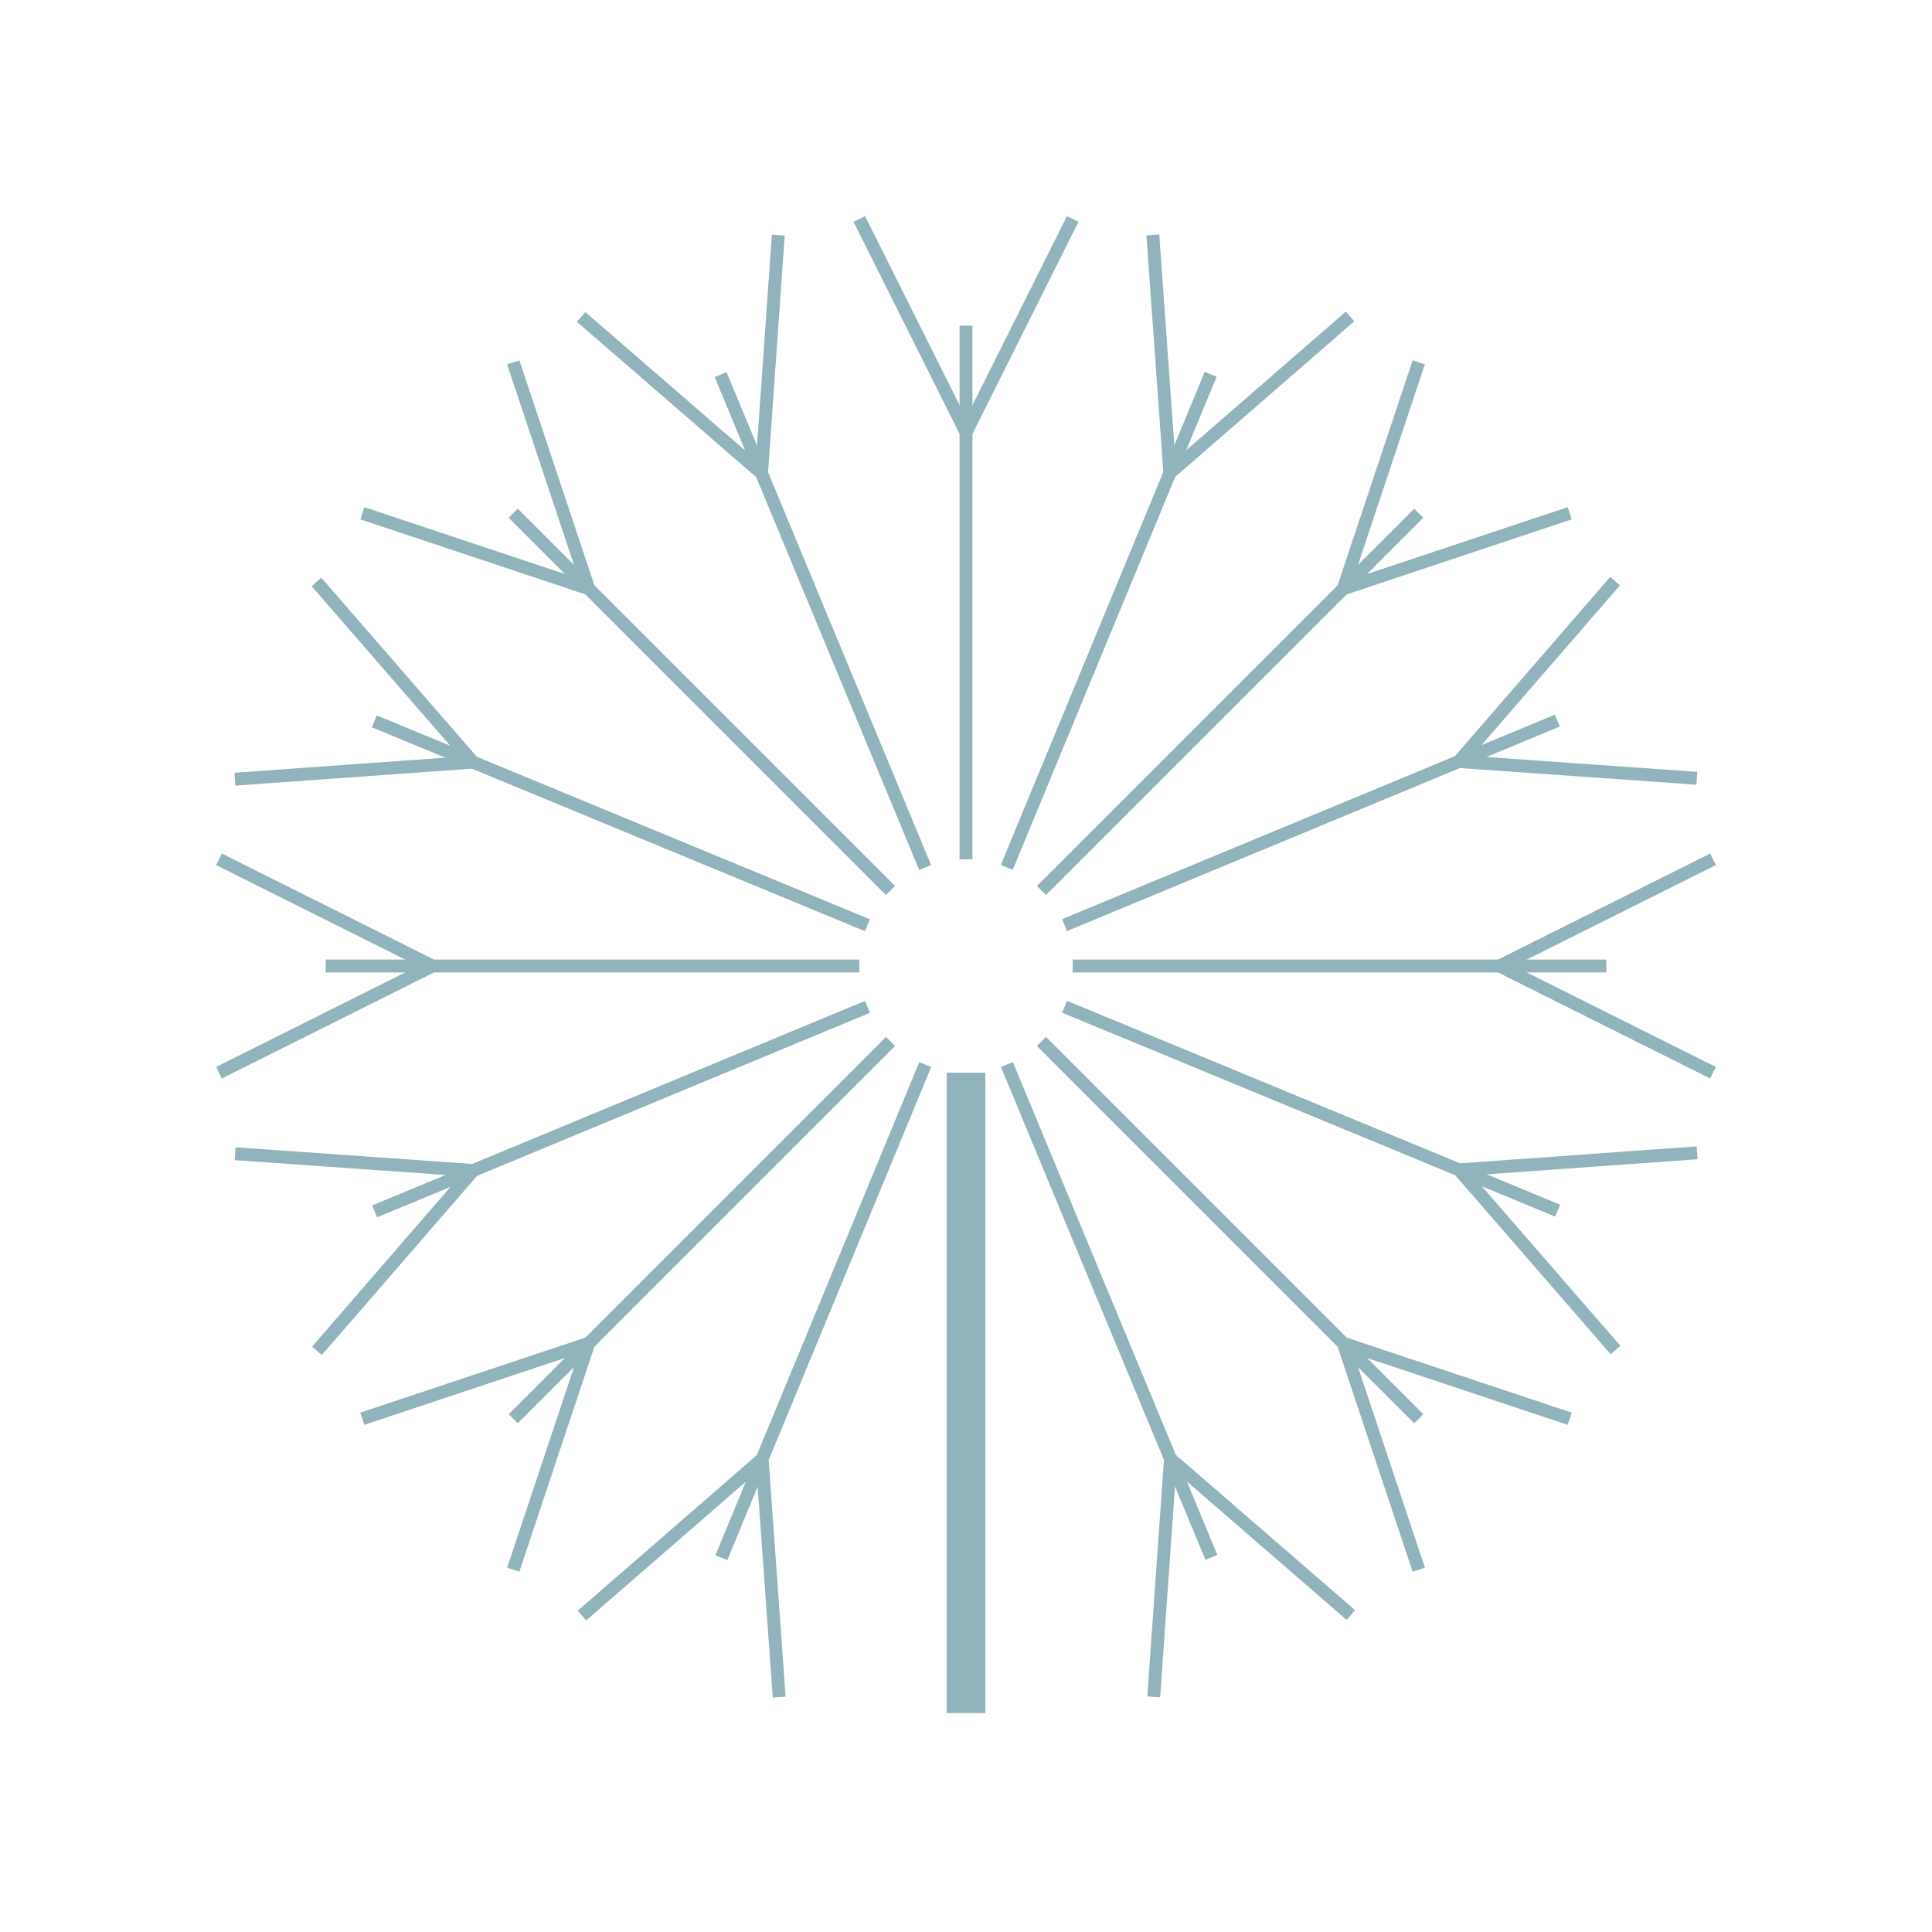
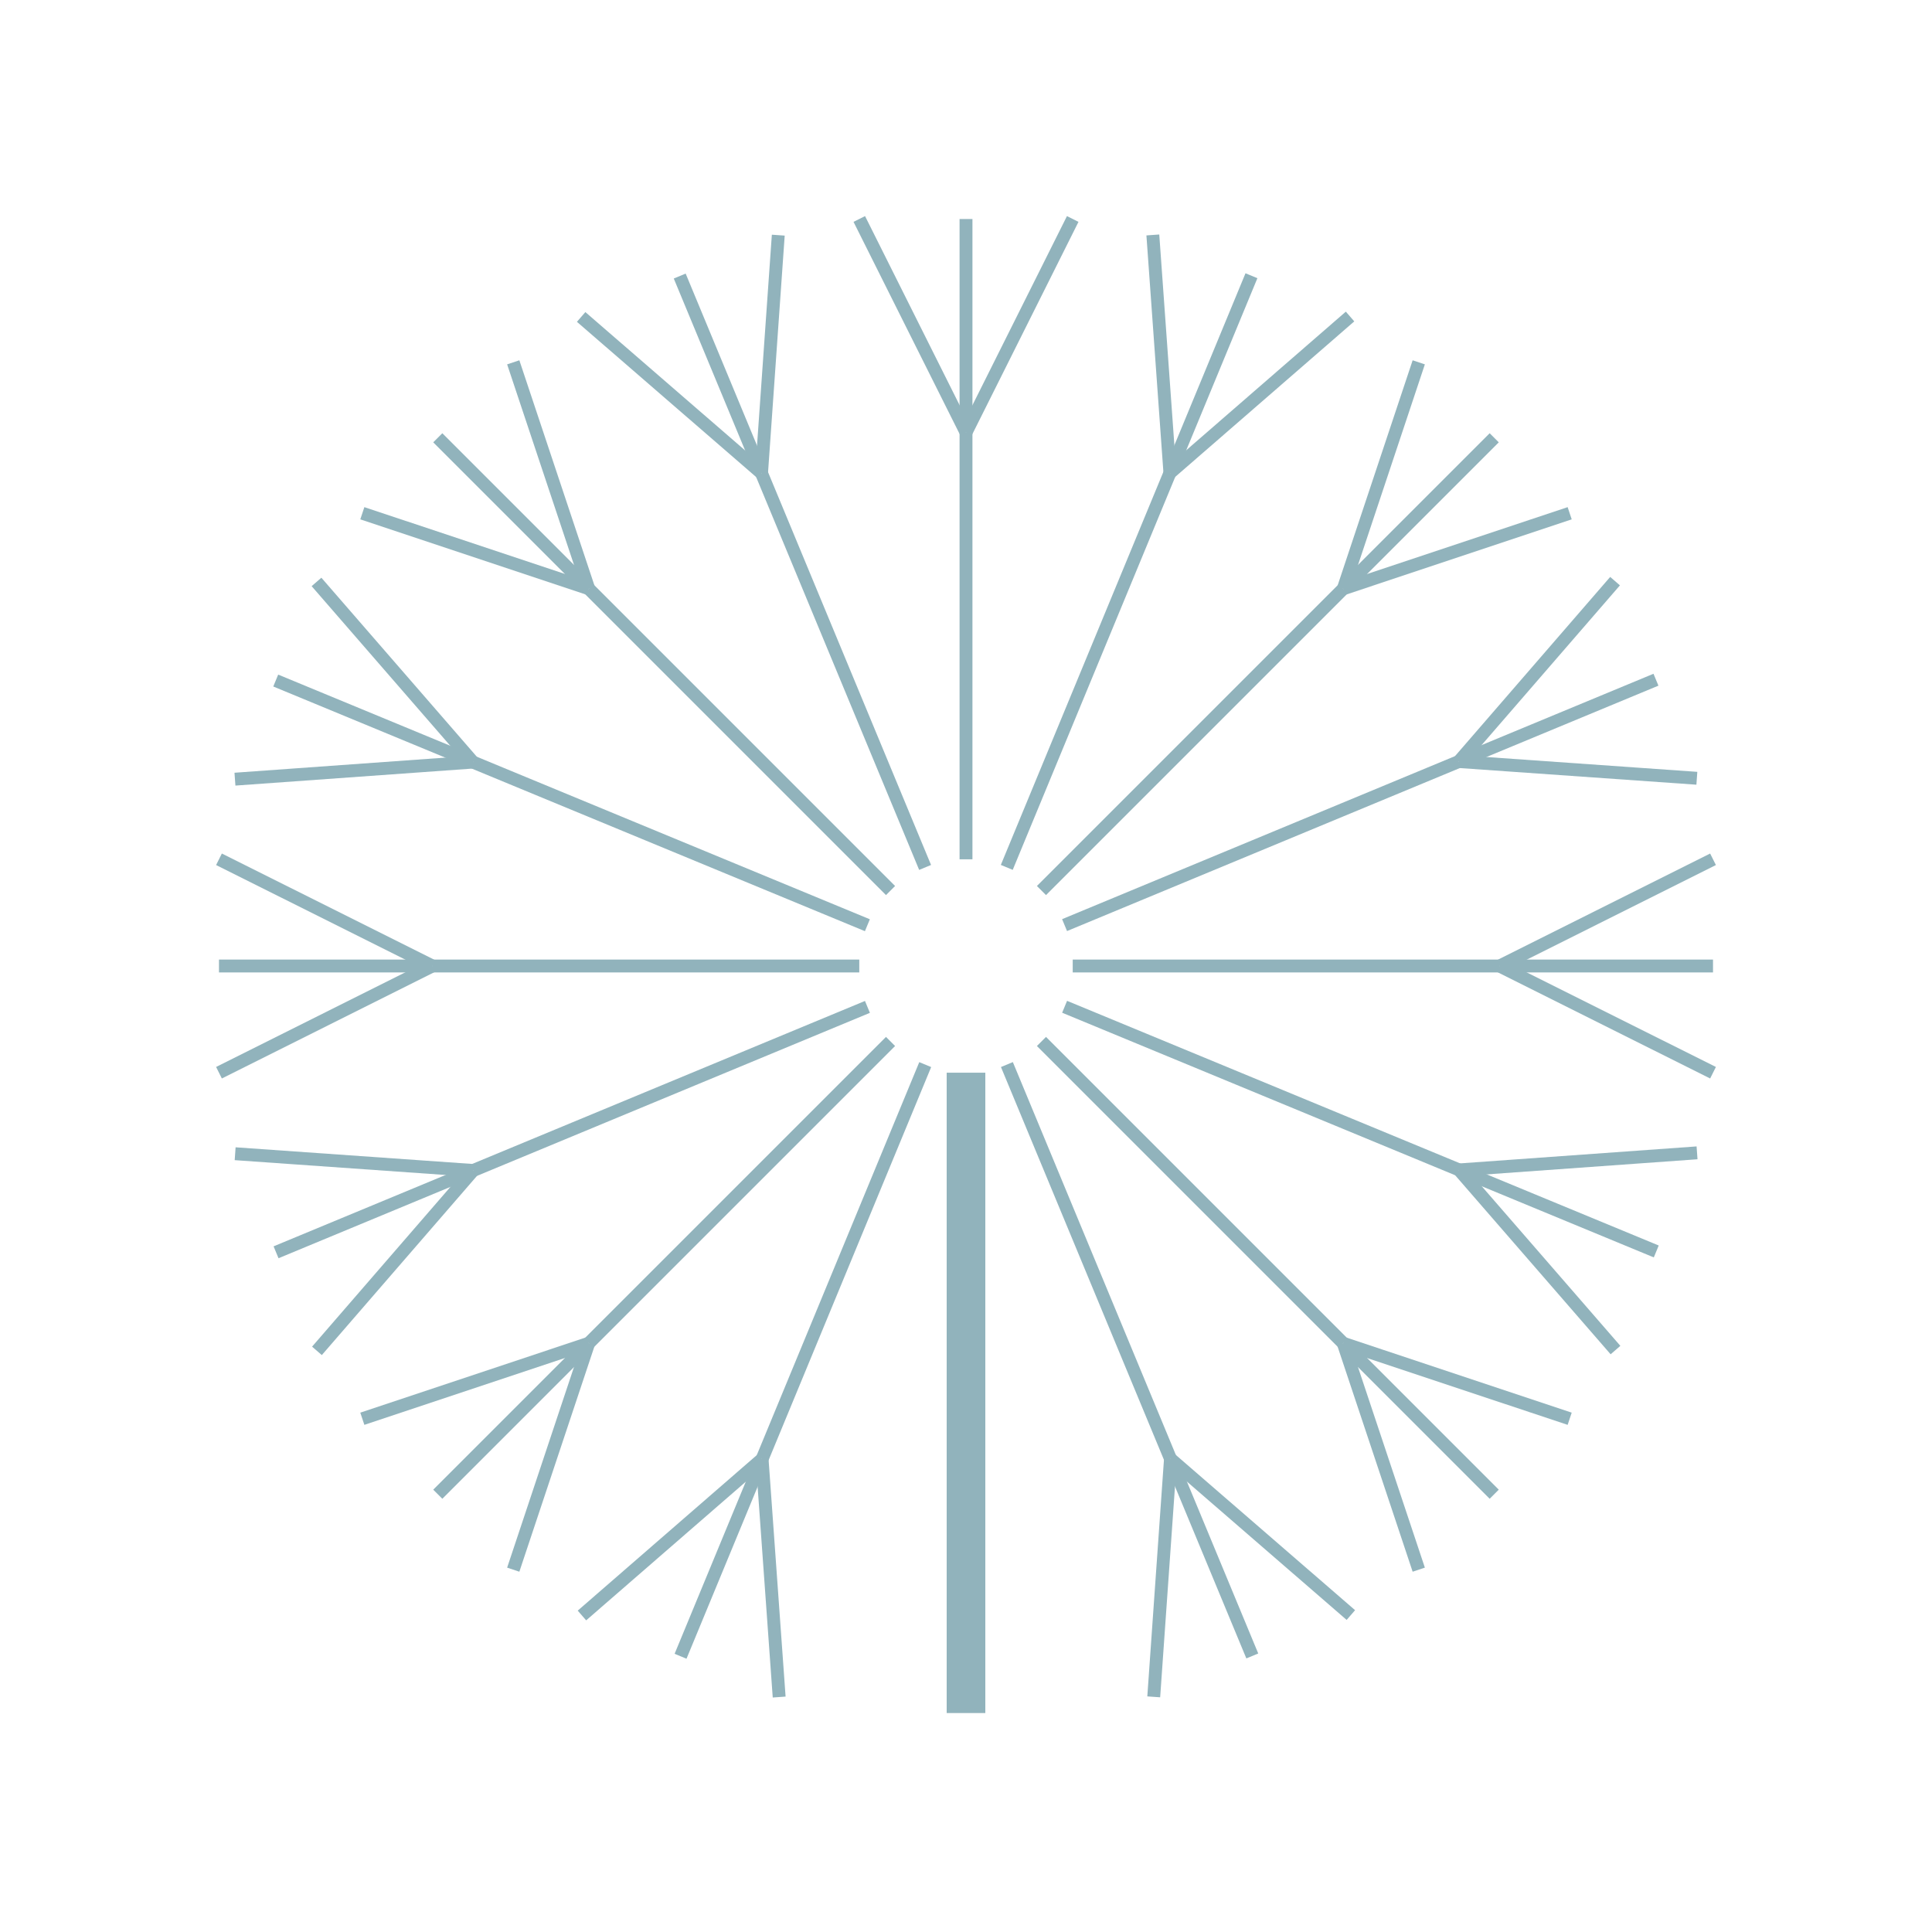
<svg xmlns="http://www.w3.org/2000/svg" version="1.1" viewBox="0.0 0.0 1200.0 1200.0" fill="none" stroke="none" stroke-linecap="square" stroke-miterlimit="10">
  <clipPath id="p.0">
    <path d="m0 0l1200.0 0l0 1200.0l-1200.0 0l0 -1200.0z" clip-rule="nonzero" />
  </clipPath>
  <g clip-path="url(#p.0)">
    <path fill="#000000" fill-opacity="0.0" d="m0 0l1200.0 0l0 1200.0l-1200.0 0z" fill-rule="evenodd" />
    <path fill="#000000" fill-opacity="0.0" d="m533.718 136.017l66.299 132.567" fill-rule="evenodd" />
    <path stroke="#91b3bc" stroke-width="8.0" stroke-linejoin="round" stroke-linecap="butt" d="m533.718 136.017l66.299 132.567" fill-rule="evenodd" />
    <path fill="#000000" fill-opacity="0.0" d="m666.285 136.017l-66.268 132.567" fill-rule="evenodd" />
    <path stroke="#91b3bc" stroke-width="8.0" stroke-linejoin="round" stroke-linecap="butt" d="m666.285 136.017l-66.268 132.567" fill-rule="evenodd" />
    <path fill="#000000" fill-opacity="0.0" d="m600.001 533.718l0 -265.134" fill-rule="evenodd" />
    <path stroke="#91b3bc" stroke-width="8.0" stroke-linejoin="round" stroke-linecap="butt" d="m600.001 533.718l0 -265.134" fill-rule="evenodd" />
-     <path fill="#000000" fill-opacity="0.0" d="m600.001 202.301l0 66.299" fill-rule="evenodd" />
-     <path stroke="#91b3bc" stroke-width="8.0" stroke-linejoin="round" stroke-linecap="butt" d="m600.001 202.301l0 66.299" fill-rule="evenodd" />
-     <path fill="#000000" fill-opacity="0.0" d="m136.017 666.285l132.567 -66.268" fill-rule="evenodd" />
-     <path stroke="#91b3bc" stroke-width="8.0" stroke-linejoin="round" stroke-linecap="butt" d="m136.017 666.285l132.567 -66.268" fill-rule="evenodd" />
-     <path fill="#000000" fill-opacity="0.0" d="m136.017 533.718l132.567 66.268" fill-rule="evenodd" />
-     <path stroke="#91b3bc" stroke-width="8.0" stroke-linejoin="round" stroke-linecap="butt" d="m136.017 533.718l132.567 66.268" fill-rule="evenodd" />
-     <path fill="#000000" fill-opacity="0.0" d="m533.718 600.001l-265.134 0" fill-rule="evenodd" />
-     <path stroke="#91b3bc" stroke-width="8.0" stroke-linejoin="round" stroke-linecap="butt" d="m533.718 600.001l-265.134 0" fill-rule="evenodd" />
-     <path fill="#000000" fill-opacity="0.0" d="m202.301 600.001l66.268 0" fill-rule="evenodd" />
-     <path stroke="#91b3bc" stroke-width="8.0" stroke-linejoin="round" stroke-linecap="butt" d="m202.301 600.001l66.268 0" fill-rule="evenodd" />
-     <path fill="#000000" fill-opacity="0.0" d="m1063.986 533.718l-132.567 66.268" fill-rule="evenodd" />
-     <path stroke="#91b3bc" stroke-width="8.0" stroke-linejoin="round" stroke-linecap="butt" d="m1063.986 533.718l-132.567 66.268" fill-rule="evenodd" />
+     <path fill="#000000" fill-opacity="0.0" d="m600.003 136.018l0 132.567" fill-rule="evenodd" />
+     <path stroke="#91b3bc" stroke-width="8.0" stroke-linejoin="round" stroke-linecap="butt" d="m600.003 136.018l0 132.567" fill-rule="evenodd" />
+     <path fill="#000000" fill-opacity="0.0" d="m600.0 666.285l0 397.701" fill-rule="evenodd" />
+     <path stroke="#91b3bc" stroke-width="24.0" stroke-linejoin="round" stroke-linecap="butt" d="m600.0 666.285l0 397.701" fill-rule="evenodd" />
+     <path fill="#000000" fill-opacity="0.0" d="m136.012 666.282l132.567 -66.299" fill-rule="evenodd" />
+     <path stroke="#91b3bc" stroke-width="8.0" stroke-linejoin="round" stroke-linecap="butt" d="m136.012 666.282l132.567 -66.299" fill-rule="evenodd" />
+     <path fill="#000000" fill-opacity="0.0" d="m136.012 533.715l132.567 66.268" fill-rule="evenodd" />
+     <path stroke="#91b3bc" stroke-width="8.0" stroke-linejoin="round" stroke-linecap="butt" d="m136.012 533.715l132.567 66.268" fill-rule="evenodd" />
+     <path fill="#000000" fill-opacity="0.0" d="m533.713 599.999l-265.134 0" fill-rule="evenodd" />
+     <path stroke="#91b3bc" stroke-width="8.0" stroke-linejoin="round" stroke-linecap="butt" d="m533.713 599.999l-265.134 0" fill-rule="evenodd" />
+     <path fill="#000000" fill-opacity="0.0" d="m136.013 599.997l132.567 0" fill-rule="evenodd" />
+     <path stroke="#91b3bc" stroke-width="8.0" stroke-linejoin="round" stroke-linecap="butt" d="m136.013 599.997l132.567 0" fill-rule="evenodd" />
+     <path fill="#000000" fill-opacity="0.0" d="m1063.986 533.718l-132.567 66.299" fill-rule="evenodd" />
+     <path stroke="#91b3bc" stroke-width="8.0" stroke-linejoin="round" stroke-linecap="butt" d="m1063.986 533.718l-132.567 66.299" fill-rule="evenodd" />
    <path fill="#000000" fill-opacity="0.0" d="m1063.986 666.285l-132.567 -66.268" fill-rule="evenodd" />
    <path stroke="#91b3bc" stroke-width="8.0" stroke-linejoin="round" stroke-linecap="butt" d="m1063.986 666.285l-132.567 -66.268" fill-rule="evenodd" />
    <path fill="#000000" fill-opacity="0.0" d="m666.285 600.001l265.134 0" fill-rule="evenodd" />
    <path stroke="#91b3bc" stroke-width="8.0" stroke-linejoin="round" stroke-linecap="butt" d="m666.285 600.001l265.134 0" fill-rule="evenodd" />
-     <path fill="#000000" fill-opacity="0.0" d="m997.702 600.001l-66.268 0" fill-rule="evenodd" />
-     <path stroke="#91b3bc" stroke-width="8.0" stroke-linejoin="round" stroke-linecap="butt" d="m997.702 600.001l-66.268 0" fill-rule="evenodd" />
-     <path fill="#000000" fill-opacity="0.0" d="m974.954 881.215l-140.596 -46.88" fill-rule="evenodd" />
-     <path stroke="#91b3bc" stroke-width="8.0" stroke-linejoin="round" stroke-linecap="butt" d="m974.954 881.215l-140.596 -46.88" fill-rule="evenodd" />
-     <path fill="#000000" fill-opacity="0.0" d="m881.216 974.953l-46.88 -140.596" fill-rule="evenodd" />
-     <path stroke="#91b3bc" stroke-width="8.0" stroke-linejoin="round" stroke-linecap="butt" d="m881.216 974.953l-46.88 -140.596" fill-rule="evenodd" />
-     <path fill="#000000" fill-opacity="0.0" d="m646.871 646.87l187.476 187.476" fill-rule="evenodd" />
-     <path stroke="#91b3bc" stroke-width="8.0" stroke-linejoin="round" stroke-linecap="butt" d="m646.871 646.87l187.476 187.476" fill-rule="evenodd" />
-     <path fill="#000000" fill-opacity="0.0" d="m881.216 881.215l-46.858 -46.858" fill-rule="evenodd" />
-     <path stroke="#91b3bc" stroke-width="8.0" stroke-linejoin="round" stroke-linecap="butt" d="m881.216 881.215l-46.858 -46.858" fill-rule="evenodd" />
-     <path fill="#000000" fill-opacity="0.0" d="m881.215 225.049l-46.88 140.596" fill-rule="evenodd" />
-     <path stroke="#91b3bc" stroke-width="8.0" stroke-linejoin="round" stroke-linecap="butt" d="m881.215 225.049l-46.88 140.596" fill-rule="evenodd" />
+     <path fill="#000000" fill-opacity="0.0" d="m1063.984 600.003l-132.567 0" fill-rule="evenodd" />
+     <path stroke="#91b3bc" stroke-width="8.0" stroke-linejoin="round" stroke-linecap="butt" d="m1063.984 600.003l-132.567 0" fill-rule="evenodd" />
+     <path fill="#000000" fill-opacity="0.0" d="m881.215 225.049l-46.858 140.618" fill-rule="evenodd" />
+     <path stroke="#91b3bc" stroke-width="8.0" stroke-linejoin="round" stroke-linecap="butt" d="m881.215 225.049l-46.858 140.618" fill-rule="evenodd" />
    <path fill="#000000" fill-opacity="0.0" d="m974.953 318.787l-140.596 46.88" fill-rule="evenodd" />
    <path stroke="#91b3bc" stroke-width="8.0" stroke-linejoin="round" stroke-linecap="butt" d="m974.953 318.787l-140.596 46.88" fill-rule="evenodd" />
    <path fill="#000000" fill-opacity="0.0" d="m646.87 553.132l187.476 -187.476" fill-rule="evenodd" />
    <path stroke="#91b3bc" stroke-width="8.0" stroke-linejoin="round" stroke-linecap="butt" d="m646.87 553.132l187.476 -187.476" fill-rule="evenodd" />
-     <path fill="#000000" fill-opacity="0.0" d="m881.215 318.787l-46.858 46.858" fill-rule="evenodd" />
-     <path stroke="#91b3bc" stroke-width="8.0" stroke-linejoin="round" stroke-linecap="butt" d="m881.215 318.787l-46.858 46.858" fill-rule="evenodd" />
-     <path fill="#000000" fill-opacity="0.0" d="m225.049 881.215l140.596 -46.88" fill-rule="evenodd" />
-     <path stroke="#91b3bc" stroke-width="8.0" stroke-linejoin="round" stroke-linecap="butt" d="m225.049 881.215l140.596 -46.88" fill-rule="evenodd" />
-     <path fill="#000000" fill-opacity="0.0" d="m318.787 974.953l46.88 -140.596" fill-rule="evenodd" />
-     <path stroke="#91b3bc" stroke-width="8.0" stroke-linejoin="round" stroke-linecap="butt" d="m318.787 974.953l46.88 -140.596" fill-rule="evenodd" />
-     <path fill="#000000" fill-opacity="0.0" d="m553.132 646.87l-187.476 187.476" fill-rule="evenodd" />
-     <path stroke="#91b3bc" stroke-width="8.0" stroke-linejoin="round" stroke-linecap="butt" d="m553.132 646.87l-187.476 187.476" fill-rule="evenodd" />
-     <path fill="#000000" fill-opacity="0.0" d="m318.787 881.215l46.858 -46.858" fill-rule="evenodd" />
-     <path stroke="#91b3bc" stroke-width="8.0" stroke-linejoin="round" stroke-linecap="butt" d="m318.787 881.215l46.858 -46.858" fill-rule="evenodd" />
-     <path fill="#000000" fill-opacity="0.0" d="m225.049 318.786l140.596 46.88" fill-rule="evenodd" />
-     <path stroke="#91b3bc" stroke-width="8.0" stroke-linejoin="round" stroke-linecap="butt" d="m225.049 318.786l140.596 46.88" fill-rule="evenodd" />
-     <path fill="#000000" fill-opacity="0.0" d="m318.787 225.048l46.88 140.596" fill-rule="evenodd" />
-     <path stroke="#91b3bc" stroke-width="8.0" stroke-linejoin="round" stroke-linecap="butt" d="m318.787 225.048l46.88 140.596" fill-rule="evenodd" />
-     <path fill="#000000" fill-opacity="0.0" d="m553.132 553.131l-187.476 -187.476" fill-rule="evenodd" />
-     <path stroke="#91b3bc" stroke-width="8.0" stroke-linejoin="round" stroke-linecap="butt" d="m553.132 553.131l-187.476 -187.476" fill-rule="evenodd" />
-     <path fill="#000000" fill-opacity="0.0" d="m318.787 318.786l46.858 46.858" fill-rule="evenodd" />
-     <path stroke="#91b3bc" stroke-width="8.0" stroke-linejoin="round" stroke-linecap="butt" d="m318.787 318.786l46.858 46.858" fill-rule="evenodd" />
-     <path fill="#000000" fill-opacity="0.0" d="m716.037 145.906l10.584 147.826" fill-rule="evenodd" />
-     <path stroke="#91b3bc" stroke-width="8.0" stroke-linejoin="round" stroke-linecap="butt" d="m716.037 145.906l10.584 147.826" fill-rule="evenodd" />
-     <path fill="#000000" fill-opacity="0.0" d="m838.542 196.56l-111.892 97.184" fill-rule="evenodd" />
-     <path stroke="#91b3bc" stroke-width="8.0" stroke-linejoin="round" stroke-linecap="butt" d="m838.542 196.56l-111.892 97.184" fill-rule="evenodd" />
-     <path fill="#000000" fill-opacity="0.0" d="m625.328 538.748l101.308 -245.01" fill-rule="evenodd" />
-     <path stroke="#91b3bc" stroke-width="8.0" stroke-linejoin="round" stroke-linecap="butt" d="m625.328 538.748l101.308 -245.01" fill-rule="evenodd" />
-     <path fill="#000000" fill-opacity="0.0" d="m751.962 232.485l-25.321 61.238" fill-rule="evenodd" />
-     <path stroke="#91b3bc" stroke-width="8.0" stroke-linejoin="round" stroke-linecap="butt" d="m751.962 232.485l-25.321 61.238" fill-rule="evenodd" />
-     <path fill="#000000" fill-opacity="0.0" d="m361.46 1003.442l111.892 -97.184" fill-rule="evenodd" />
-     <path stroke="#91b3bc" stroke-width="8.0" stroke-linejoin="round" stroke-linecap="butt" d="m361.46 1003.442l111.892 -97.184" fill-rule="evenodd" />
-     <path fill="#000000" fill-opacity="0.0" d="m483.965 1054.095l-10.584 -147.826" fill-rule="evenodd" />
-     <path stroke="#91b3bc" stroke-width="8.0" stroke-linejoin="round" stroke-linecap="butt" d="m483.965 1054.095l-10.584 -147.826" fill-rule="evenodd" />
-     <path fill="#000000" fill-opacity="0.0" d="m574.674 661.253l-101.308 245.01" fill-rule="evenodd" />
-     <path stroke="#91b3bc" stroke-width="8.0" stroke-linejoin="round" stroke-linecap="butt" d="m574.674 661.253l-101.308 245.01" fill-rule="evenodd" />
-     <path fill="#000000" fill-opacity="0.0" d="m448.039 967.516l25.321 -61.238" fill-rule="evenodd" />
-     <path stroke="#91b3bc" stroke-width="8.0" stroke-linejoin="round" stroke-linecap="butt" d="m448.039 967.516l25.321 -61.238" fill-rule="evenodd" />
-     <path fill="#000000" fill-opacity="0.0" d="m145.906 483.965l147.826 -10.584" fill-rule="evenodd" />
-     <path stroke="#91b3bc" stroke-width="8.0" stroke-linejoin="round" stroke-linecap="butt" d="m145.906 483.965l147.826 -10.584" fill-rule="evenodd" />
-     <path fill="#000000" fill-opacity="0.0" d="m196.56 361.46l97.184 111.892" fill-rule="evenodd" />
-     <path stroke="#91b3bc" stroke-width="8.0" stroke-linejoin="round" stroke-linecap="butt" d="m196.56 361.46l97.184 111.892" fill-rule="evenodd" />
-     <path fill="#000000" fill-opacity="0.0" d="m538.748 574.674l-245.01 -101.308" fill-rule="evenodd" />
-     <path stroke="#91b3bc" stroke-width="8.0" stroke-linejoin="round" stroke-linecap="butt" d="m538.748 574.674l-245.01 -101.308" fill-rule="evenodd" />
-     <path fill="#000000" fill-opacity="0.0" d="m232.486 448.039l61.238 25.321" fill-rule="evenodd" />
-     <path stroke="#91b3bc" stroke-width="8.0" stroke-linejoin="round" stroke-linecap="butt" d="m232.486 448.039l61.238 25.321" fill-rule="evenodd" />
-     <path fill="#000000" fill-opacity="0.0" d="m1054.096 716.037l-147.826 10.584" fill-rule="evenodd" />
-     <path stroke="#91b3bc" stroke-width="8.0" stroke-linejoin="round" stroke-linecap="butt" d="m1054.096 716.037l-147.826 10.584" fill-rule="evenodd" />
-     <path fill="#000000" fill-opacity="0.0" d="m1003.442 838.542l-97.184 -111.892" fill-rule="evenodd" />
-     <path stroke="#91b3bc" stroke-width="8.0" stroke-linejoin="round" stroke-linecap="butt" d="m1003.442 838.542l-97.184 -111.892" fill-rule="evenodd" />
-     <path fill="#000000" fill-opacity="0.0" d="m661.253 625.328l245.01 101.308" fill-rule="evenodd" />
-     <path stroke="#91b3bc" stroke-width="8.0" stroke-linejoin="round" stroke-linecap="butt" d="m661.253 625.328l245.01 101.308" fill-rule="evenodd" />
-     <path fill="#000000" fill-opacity="0.0" d="m967.516 751.962l-61.238 -25.321" fill-rule="evenodd" />
-     <path stroke="#91b3bc" stroke-width="8.0" stroke-linejoin="round" stroke-linecap="butt" d="m967.516 751.962l-61.238 -25.321" fill-rule="evenodd" />
-     <path fill="#000000" fill-opacity="0.0" d="m839.043 1003.14l-112.012 -97.044" fill-rule="evenodd" />
-     <path stroke="#91b3bc" stroke-width="8.0" stroke-linejoin="round" stroke-linecap="butt" d="m839.043 1003.14l-112.012 -97.044" fill-rule="evenodd" />
-     <path fill="#000000" fill-opacity="0.0" d="m716.602 1053.946l10.4 -147.838" fill-rule="evenodd" />
-     <path stroke="#91b3bc" stroke-width="8.0" stroke-linejoin="round" stroke-linecap="butt" d="m716.602 1053.946l10.4 -147.838" fill-rule="evenodd" />
-     <path fill="#000000" fill-opacity="0.0" d="m625.405 661.221l101.612 244.881" fill-rule="evenodd" />
-     <path stroke="#91b3bc" stroke-width="8.0" stroke-linejoin="round" stroke-linecap="butt" d="m625.405 661.221l101.612 244.881" fill-rule="evenodd" />
-     <path fill="#000000" fill-opacity="0.0" d="m752.42 967.322l-25.397 -61.206" fill-rule="evenodd" />
-     <path stroke="#91b3bc" stroke-width="8.0" stroke-linejoin="round" stroke-linecap="butt" d="m752.42 967.322l-25.397 -61.206" fill-rule="evenodd" />
-     <path fill="#000000" fill-opacity="0.0" d="m1003.14 360.959l-97.044 112.012" fill-rule="evenodd" />
-     <path stroke="#91b3bc" stroke-width="8.0" stroke-linejoin="round" stroke-linecap="butt" d="m1003.14 360.959l-97.044 112.012" fill-rule="evenodd" />
-     <path fill="#000000" fill-opacity="0.0" d="m1053.946 483.399l-147.838 -10.4" fill-rule="evenodd" />
-     <path stroke="#91b3bc" stroke-width="8.0" stroke-linejoin="round" stroke-linecap="butt" d="m1053.946 483.399l-147.838 -10.4" fill-rule="evenodd" />
-     <path fill="#000000" fill-opacity="0.0" d="m661.221 574.597l244.881 -101.612" fill-rule="evenodd" />
-     <path stroke="#91b3bc" stroke-width="8.0" stroke-linejoin="round" stroke-linecap="butt" d="m661.221 574.597l244.881 -101.612" fill-rule="evenodd" />
-     <path fill="#000000" fill-opacity="0.0" d="m967.322 447.582l-61.206 25.397" fill-rule="evenodd" />
-     <path stroke="#91b3bc" stroke-width="8.0" stroke-linejoin="round" stroke-linecap="butt" d="m967.322 447.582l-61.206 25.397" fill-rule="evenodd" />
-     <path fill="#000000" fill-opacity="0.0" d="m146.056 716.601l147.838 10.4" fill-rule="evenodd" />
-     <path stroke="#91b3bc" stroke-width="8.0" stroke-linejoin="round" stroke-linecap="butt" d="m146.056 716.601l147.838 10.4" fill-rule="evenodd" />
-     <path fill="#000000" fill-opacity="0.0" d="m196.862 839.042l97.044 -112.012" fill-rule="evenodd" />
-     <path stroke="#91b3bc" stroke-width="8.0" stroke-linejoin="round" stroke-linecap="butt" d="m196.862 839.042l97.044 -112.012" fill-rule="evenodd" />
-     <path fill="#000000" fill-opacity="0.0" d="m538.781 625.403l-244.881 101.612" fill-rule="evenodd" />
-     <path stroke="#91b3bc" stroke-width="8.0" stroke-linejoin="round" stroke-linecap="butt" d="m538.781 625.403l-244.881 101.612" fill-rule="evenodd" />
-     <path fill="#000000" fill-opacity="0.0" d="m232.679 752.418l61.206 -25.397" fill-rule="evenodd" />
-     <path stroke="#91b3bc" stroke-width="8.0" stroke-linejoin="round" stroke-linecap="butt" d="m232.679 752.418l61.206 -25.397" fill-rule="evenodd" />
-     <path fill="#000000" fill-opacity="0.0" d="m360.96 196.86l112.012 97.044" fill-rule="evenodd" />
-     <path stroke="#91b3bc" stroke-width="8.0" stroke-linejoin="round" stroke-linecap="butt" d="m360.96 196.86l112.012 97.044" fill-rule="evenodd" />
-     <path fill="#000000" fill-opacity="0.0" d="m483.401 146.054l-10.4 147.838" fill-rule="evenodd" />
-     <path stroke="#91b3bc" stroke-width="8.0" stroke-linejoin="round" stroke-linecap="butt" d="m483.401 146.054l-10.4 147.838" fill-rule="evenodd" />
-     <path fill="#000000" fill-opacity="0.0" d="m574.598 538.779l-101.612 -244.881" fill-rule="evenodd" />
-     <path stroke="#91b3bc" stroke-width="8.0" stroke-linejoin="round" stroke-linecap="butt" d="m574.598 538.779l-101.612 -244.881" fill-rule="evenodd" />
-     <path fill="#000000" fill-opacity="0.0" d="m447.583 232.678l25.397 61.206" fill-rule="evenodd" />
-     <path stroke="#91b3bc" stroke-width="8.0" stroke-linejoin="round" stroke-linecap="butt" d="m447.583 232.678l25.397 61.206" fill-rule="evenodd" />
-     <path fill="#000000" fill-opacity="0.0" d="m600.0 666.285l0 397.701" fill-rule="evenodd" />
-     <path stroke="#91b3bc" stroke-width="24.0" stroke-linejoin="round" stroke-linecap="butt" d="m600.0 666.285l0 397.701" fill-rule="evenodd" />
+     <path fill="#000000" fill-opacity="0.0" d="m928.084 271.92l-93.738 93.738" fill-rule="evenodd" />
+     <path stroke="#91b3bc" stroke-width="8.0" stroke-linejoin="round" stroke-linecap="butt" d="m928.084 271.92l-93.738 93.738" fill-rule="evenodd" />
+     <path fill="#000000" fill-opacity="0.0" d="m318.786 974.951l46.858 -140.618" fill-rule="evenodd" />
+     <path stroke="#91b3bc" stroke-width="8.0" stroke-linejoin="round" stroke-linecap="butt" d="m318.786 974.951l46.858 -140.618" fill-rule="evenodd" />
+     <path fill="#000000" fill-opacity="0.0" d="m225.048 881.213l140.596 -46.88" fill-rule="evenodd" />
+     <path stroke="#91b3bc" stroke-width="8.0" stroke-linejoin="round" stroke-linecap="butt" d="m225.048 881.213l140.596 -46.88" fill-rule="evenodd" />
+     <path fill="#000000" fill-opacity="0.0" d="m553.132 646.868l-187.476 187.476" fill-rule="evenodd" />
+     <path stroke="#91b3bc" stroke-width="8.0" stroke-linejoin="round" stroke-linecap="butt" d="m553.132 646.868l-187.476 187.476" fill-rule="evenodd" />
+     <path fill="#000000" fill-opacity="0.0" d="m271.917 928.081l93.738 -93.738" fill-rule="evenodd" />
+     <path stroke="#91b3bc" stroke-width="8.0" stroke-linejoin="round" stroke-linecap="butt" d="m271.917 928.081l93.738 -93.738" fill-rule="evenodd" />
+     <path fill="#000000" fill-opacity="0.0" d="m225.048 318.787l140.618 46.858" fill-rule="evenodd" />
+     <path stroke="#91b3bc" stroke-width="8.0" stroke-linejoin="round" stroke-linecap="butt" d="m225.048 318.787l140.618 46.858" fill-rule="evenodd" />
+     <path fill="#000000" fill-opacity="0.0" d="m318.786 225.049l46.88 140.596" fill-rule="evenodd" />
+     <path stroke="#91b3bc" stroke-width="8.0" stroke-linejoin="round" stroke-linecap="butt" d="m318.786 225.049l46.88 140.596" fill-rule="evenodd" />
+     <path fill="#000000" fill-opacity="0.0" d="m553.132 553.132l-187.476 -187.476" fill-rule="evenodd" />
+     <path stroke="#91b3bc" stroke-width="8.0" stroke-linejoin="round" stroke-linecap="butt" d="m553.132 553.132l-187.476 -187.476" fill-rule="evenodd" />
+     <path fill="#000000" fill-opacity="0.0" d="m271.919 271.918l93.738 93.738" fill-rule="evenodd" />
+     <path stroke="#91b3bc" stroke-width="8.0" stroke-linejoin="round" stroke-linecap="butt" d="m271.919 271.918l93.738 93.738" fill-rule="evenodd" />
+     <path fill="#000000" fill-opacity="0.0" d="m974.953 881.213l-140.618 -46.858" fill-rule="evenodd" />
+     <path stroke="#91b3bc" stroke-width="8.0" stroke-linejoin="round" stroke-linecap="butt" d="m974.953 881.213l-140.618 -46.858" fill-rule="evenodd" />
+     <path fill="#000000" fill-opacity="0.0" d="m881.215 974.951l-46.88 -140.596" fill-rule="evenodd" />
+     <path stroke="#91b3bc" stroke-width="8.0" stroke-linejoin="round" stroke-linecap="butt" d="m881.215 974.951l-46.88 -140.596" fill-rule="evenodd" />
+     <path fill="#000000" fill-opacity="0.0" d="m646.87 646.868l187.476 187.476" fill-rule="evenodd" />
+     <path stroke="#91b3bc" stroke-width="8.0" stroke-linejoin="round" stroke-linecap="butt" d="m646.87 646.868l187.476 187.476" fill-rule="evenodd" />
+     <path fill="#000000" fill-opacity="0.0" d="m928.082 928.082l-93.738 -93.738" fill-rule="evenodd" />
+     <path stroke="#91b3bc" stroke-width="8.0" stroke-linejoin="round" stroke-linecap="butt" d="m928.082 928.082l-93.738 -93.738" fill-rule="evenodd" />
+     <path fill="#000000" fill-opacity="0.0" d="m1003.142 360.96l-97.032 112.041" fill-rule="evenodd" />
+     <path stroke="#91b3bc" stroke-width="8.0" stroke-linejoin="round" stroke-linecap="butt" d="m1003.142 360.96l-97.032 112.041" fill-rule="evenodd" />
+     <path fill="#000000" fill-opacity="0.0" d="m1053.948 483.4l-147.838 -10.4" fill-rule="evenodd" />
+     <path stroke="#91b3bc" stroke-width="8.0" stroke-linejoin="round" stroke-linecap="butt" d="m1053.948 483.4l-147.838 -10.4" fill-rule="evenodd" />
+     <path fill="#000000" fill-opacity="0.0" d="m661.223 574.598l244.881 -101.612" fill-rule="evenodd" />
+     <path stroke="#91b3bc" stroke-width="8.0" stroke-linejoin="round" stroke-linecap="butt" d="m661.223 574.598l244.881 -101.612" fill-rule="evenodd" />
+     <path fill="#000000" fill-opacity="0.0" d="m1028.544 422.182l-122.441 50.806" fill-rule="evenodd" />
+     <path stroke="#91b3bc" stroke-width="8.0" stroke-linejoin="round" stroke-linecap="butt" d="m1028.544 422.182l-122.441 50.806" fill-rule="evenodd" />
+     <path fill="#000000" fill-opacity="0.0" d="m196.863 839.04l97.032 -112.041" fill-rule="evenodd" />
+     <path stroke="#91b3bc" stroke-width="8.0" stroke-linejoin="round" stroke-linecap="butt" d="m196.863 839.04l97.032 -112.041" fill-rule="evenodd" />
+     <path fill="#000000" fill-opacity="0.0" d="m146.057 716.6l147.838 10.4" fill-rule="evenodd" />
+     <path stroke="#91b3bc" stroke-width="8.0" stroke-linejoin="round" stroke-linecap="butt" d="m146.057 716.6l147.838 10.4" fill-rule="evenodd" />
+     <path fill="#000000" fill-opacity="0.0" d="m538.782 625.402l-244.881 101.612" fill-rule="evenodd" />
+     <path stroke="#91b3bc" stroke-width="8.0" stroke-linejoin="round" stroke-linecap="butt" d="m538.782 625.402l-244.881 101.612" fill-rule="evenodd" />
+     <path fill="#000000" fill-opacity="0.0" d="m171.461 777.818l122.441 -50.806" fill-rule="evenodd" />
+     <path stroke="#91b3bc" stroke-width="8.0" stroke-linejoin="round" stroke-linecap="butt" d="m171.461 777.818l122.441 -50.806" fill-rule="evenodd" />
+     <path fill="#000000" fill-opacity="0.0" d="m360.96 196.862l112.041 97.032" fill-rule="evenodd" />
+     <path stroke="#91b3bc" stroke-width="8.0" stroke-linejoin="round" stroke-linecap="butt" d="m360.96 196.862l112.041 97.032" fill-rule="evenodd" />
+     <path fill="#000000" fill-opacity="0.0" d="m483.401 146.056l-10.4 147.838" fill-rule="evenodd" />
+     <path stroke="#91b3bc" stroke-width="8.0" stroke-linejoin="round" stroke-linecap="butt" d="m483.401 146.056l-10.4 147.838" fill-rule="evenodd" />
+     <path fill="#000000" fill-opacity="0.0" d="m574.599 538.781l-101.612 -244.881" fill-rule="evenodd" />
+     <path stroke="#91b3bc" stroke-width="8.0" stroke-linejoin="round" stroke-linecap="butt" d="m574.599 538.781l-101.612 -244.881" fill-rule="evenodd" />
+     <path fill="#000000" fill-opacity="0.0" d="m422.183 171.459l50.806 122.441" fill-rule="evenodd" />
+     <path stroke="#91b3bc" stroke-width="8.0" stroke-linejoin="round" stroke-linecap="butt" d="m422.183 171.459l50.806 122.441" fill-rule="evenodd" />
+     <path fill="#000000" fill-opacity="0.0" d="m839.045 1003.138l-112.041 -97.032" fill-rule="evenodd" />
+     <path stroke="#91b3bc" stroke-width="8.0" stroke-linejoin="round" stroke-linecap="butt" d="m839.045 1003.138l-112.041 -97.032" fill-rule="evenodd" />
+     <path fill="#000000" fill-opacity="0.0" d="m716.604 1053.945l10.4 -147.838" fill-rule="evenodd" />
+     <path stroke="#91b3bc" stroke-width="8.0" stroke-linejoin="round" stroke-linecap="butt" d="m716.604 1053.945l10.4 -147.838" fill-rule="evenodd" />
+     <path fill="#000000" fill-opacity="0.0" d="m625.406 661.219l101.612 244.881" fill-rule="evenodd" />
+     <path stroke="#91b3bc" stroke-width="8.0" stroke-linejoin="round" stroke-linecap="butt" d="m625.406 661.219l101.612 244.881" fill-rule="evenodd" />
+     <path fill="#000000" fill-opacity="0.0" d="m777.823 1028.541l-50.806 -122.441" fill-rule="evenodd" />
+     <path stroke="#91b3bc" stroke-width="8.0" stroke-linejoin="round" stroke-linecap="butt" d="m777.823 1028.541l-50.806 -122.441" fill-rule="evenodd" />
+     <path fill="#000000" fill-opacity="0.0" d="m1054.066 716.049l-147.831 10.607" fill-rule="evenodd" />
+     <path stroke="#91b3bc" stroke-width="8.0" stroke-linejoin="round" stroke-linecap="butt" d="m1054.066 716.049l-147.831 10.607" fill-rule="evenodd" />
+     <path fill="#000000" fill-opacity="0.0" d="m1003.41 838.546l-97.175 -111.89" fill-rule="evenodd" />
+     <path stroke="#91b3bc" stroke-width="8.0" stroke-linejoin="round" stroke-linecap="butt" d="m1003.41 838.546l-97.175 -111.89" fill-rule="evenodd" />
+     <path fill="#000000" fill-opacity="0.0" d="m661.247 625.329l244.994 101.312" fill-rule="evenodd" />
+     <path stroke="#91b3bc" stroke-width="8.0" stroke-linejoin="round" stroke-linecap="butt" d="m661.247 625.329l244.994 101.312" fill-rule="evenodd" />
+     <path fill="#000000" fill-opacity="0.0" d="m1028.736 777.298l-122.497 -50.656" fill-rule="evenodd" />
+     <path stroke="#91b3bc" stroke-width="8.0" stroke-linejoin="round" stroke-linecap="butt" d="m1028.736 777.298l-122.497 -50.656" fill-rule="evenodd" />
+     <path fill="#000000" fill-opacity="0.0" d="m145.934 483.952l147.831 -10.607" fill-rule="evenodd" />
+     <path stroke="#91b3bc" stroke-width="8.0" stroke-linejoin="round" stroke-linecap="butt" d="m145.934 483.952l147.831 -10.607" fill-rule="evenodd" />
+     <path fill="#000000" fill-opacity="0.0" d="m196.59 361.455l97.175 111.89" fill-rule="evenodd" />
+     <path stroke="#91b3bc" stroke-width="8.0" stroke-linejoin="round" stroke-linecap="butt" d="m196.59 361.455l97.175 111.89" fill-rule="evenodd" />
+     <path fill="#000000" fill-opacity="0.0" d="m538.752 574.672l-244.994 -101.312" fill-rule="evenodd" />
+     <path stroke="#91b3bc" stroke-width="8.0" stroke-linejoin="round" stroke-linecap="butt" d="m538.752 574.672l-244.994 -101.312" fill-rule="evenodd" />
+     <path fill="#000000" fill-opacity="0.0" d="m171.263 422.703l122.497 50.656" fill-rule="evenodd" />
+     <path stroke="#91b3bc" stroke-width="8.0" stroke-linejoin="round" stroke-linecap="butt" d="m171.263 422.703l122.497 50.656" fill-rule="evenodd" />
+     <path fill="#000000" fill-opacity="0.0" d="m716.047 145.934l10.607 147.831" fill-rule="evenodd" />
+     <path stroke="#91b3bc" stroke-width="8.0" stroke-linejoin="round" stroke-linecap="butt" d="m716.047 145.934l10.607 147.831" fill-rule="evenodd" />
+     <path fill="#000000" fill-opacity="0.0" d="m838.543 196.59l-111.89 97.175" fill-rule="evenodd" />
+     <path stroke="#91b3bc" stroke-width="8.0" stroke-linejoin="round" stroke-linecap="butt" d="m838.543 196.59l-111.89 97.175" fill-rule="evenodd" />
+     <path fill="#000000" fill-opacity="0.0" d="m625.327 538.752l101.312 -244.994" fill-rule="evenodd" />
+     <path stroke="#91b3bc" stroke-width="8.0" stroke-linejoin="round" stroke-linecap="butt" d="m625.327 538.752l101.312 -244.994" fill-rule="evenodd" />
+     <path fill="#000000" fill-opacity="0.0" d="m777.296 171.263l-50.656 122.497" fill-rule="evenodd" />
+     <path stroke="#91b3bc" stroke-width="8.0" stroke-linejoin="round" stroke-linecap="butt" d="m777.296 171.263l-50.656 122.497" fill-rule="evenodd" />
+     <path fill="#000000" fill-opacity="0.0" d="m483.953 1054.068l-10.607 -147.831" fill-rule="evenodd" />
+     <path stroke="#91b3bc" stroke-width="8.0" stroke-linejoin="round" stroke-linecap="butt" d="m483.953 1054.068l-10.607 -147.831" fill-rule="evenodd" />
+     <path fill="#000000" fill-opacity="0.0" d="m361.456 1003.412l111.89 -97.175" fill-rule="evenodd" />
+     <path stroke="#91b3bc" stroke-width="8.0" stroke-linejoin="round" stroke-linecap="butt" d="m361.456 1003.412l111.89 -97.175" fill-rule="evenodd" />
+     <path fill="#000000" fill-opacity="0.0" d="m574.673 661.249l-101.312 244.994" fill-rule="evenodd" />
+     <path stroke="#91b3bc" stroke-width="8.0" stroke-linejoin="round" stroke-linecap="butt" d="m574.673 661.249l-101.312 244.994" fill-rule="evenodd" />
+     <path fill="#000000" fill-opacity="0.0" d="m422.704 1028.738l50.656 -122.497" fill-rule="evenodd" />
+     <path stroke="#91b3bc" stroke-width="8.0" stroke-linejoin="round" stroke-linecap="butt" d="m422.704 1028.738l50.656 -122.497" fill-rule="evenodd" />
  </g>
</svg>
